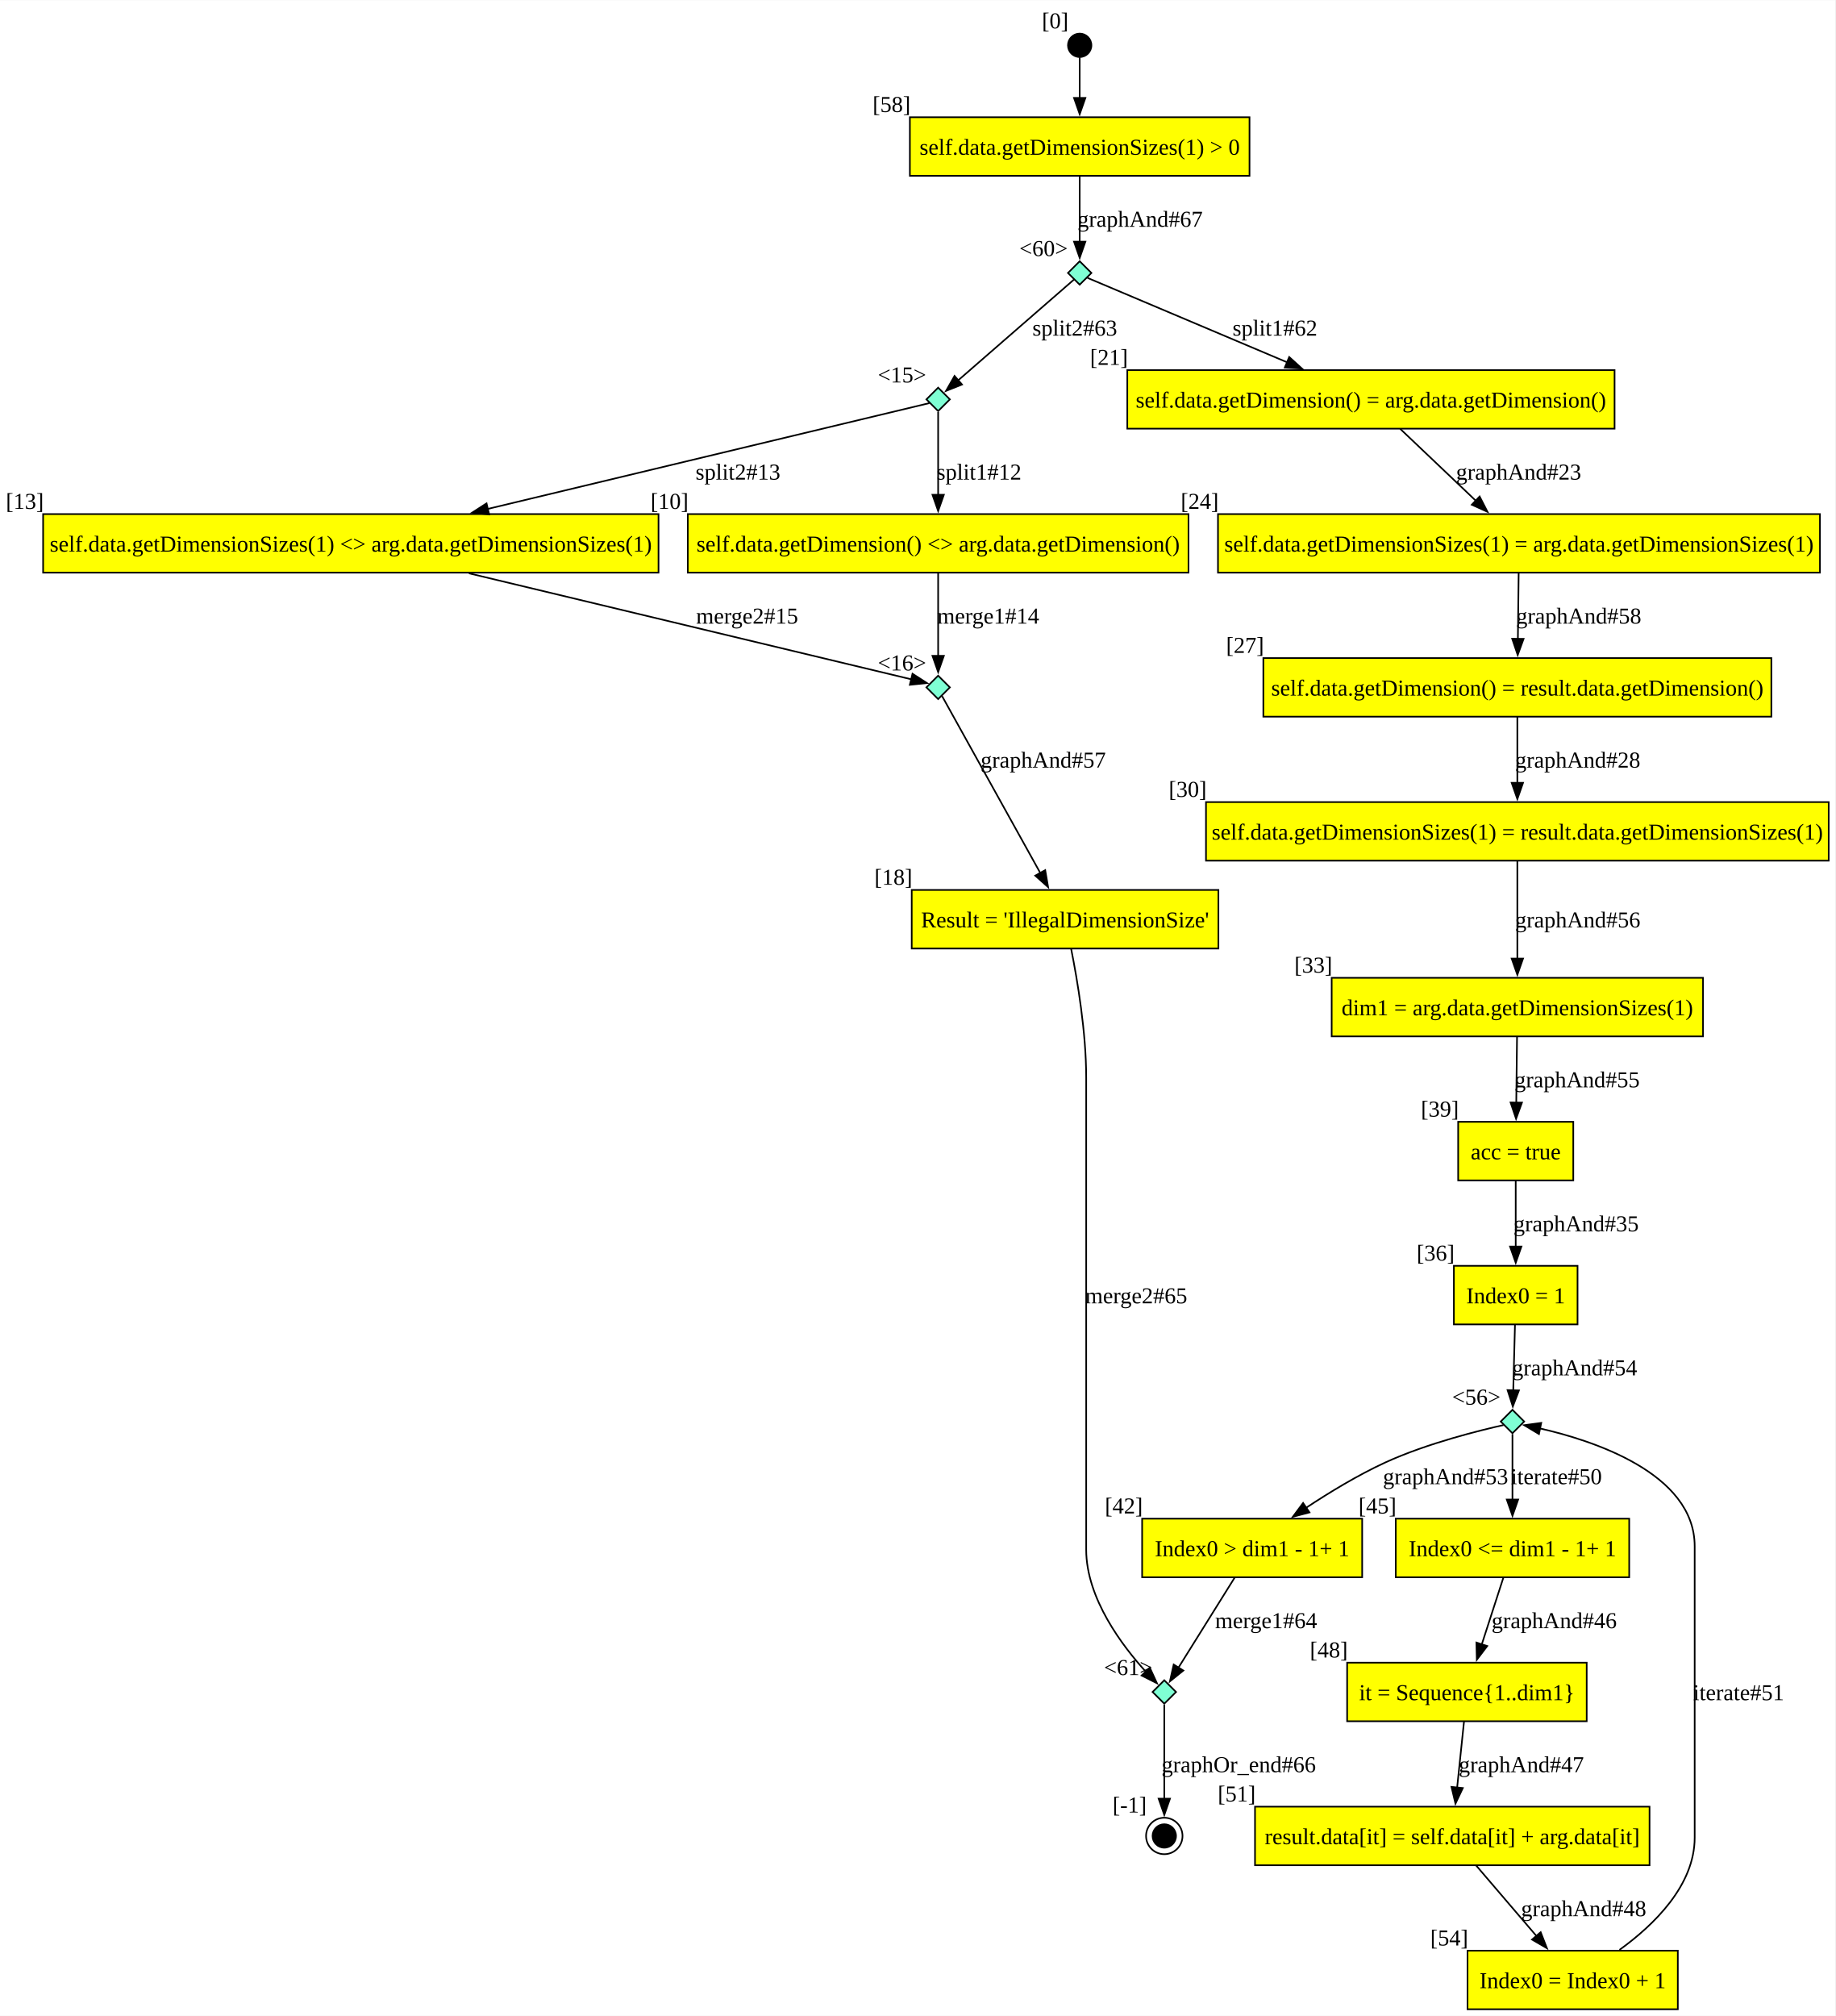
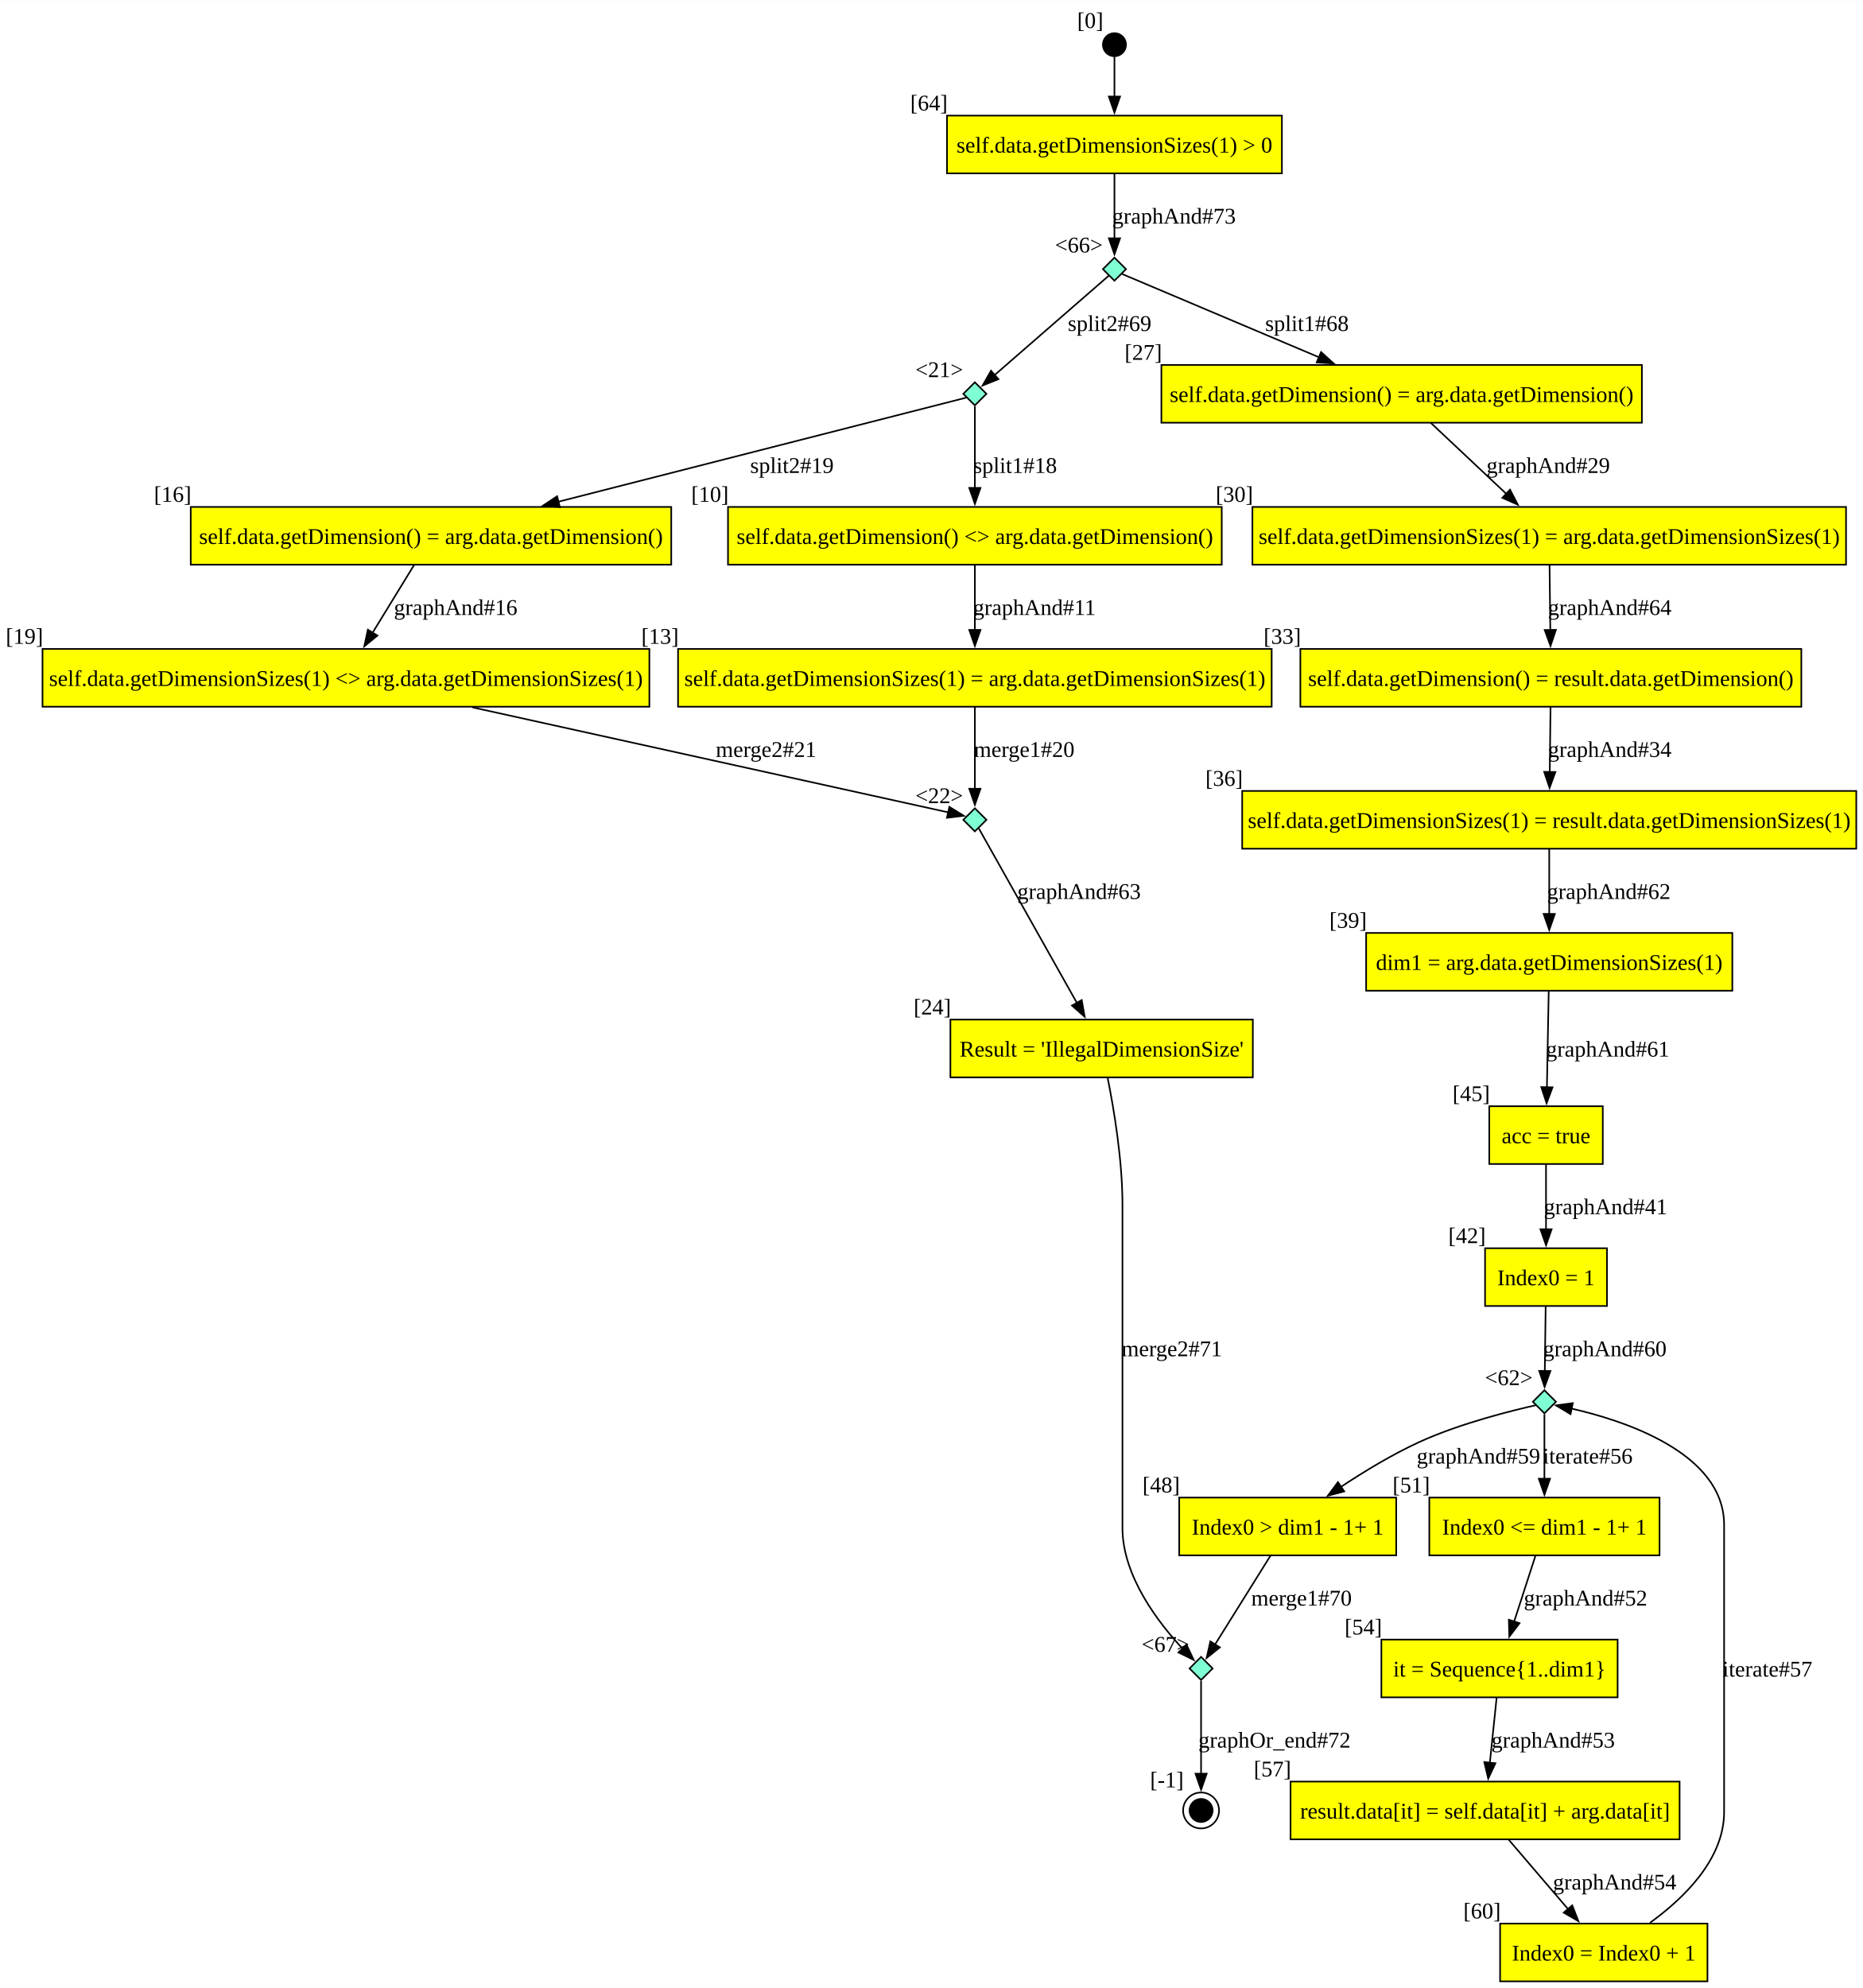
- <svg xmlns="http://www.w3.org/2000/svg" width="1128pt" height="1239pt" viewBox="0.00 0.00 1128.00 1238.70">
+ <svg xmlns="http://www.w3.org/2000/svg" width="1161pt" height="1239pt" viewBox="0.00 0.00 1161.00 1238.70">
  <g id="graph0" class="graph" transform="scale(1 1) rotate(0) translate(4 1234.7)">
-     <polygon fill="white" stroke="none" points="-4,4 -4,-1234.7 1124,-1234.7 1124,4 -4,4" />
+     <polygon fill="white" stroke="none" points="-4,4 -4,-1234.7 1157,-1234.7 1157,4 -4,4" />
    <g id="node1" class="node">
-       <polygon fill="yellow" stroke="black" points="1042.75,-633.9 814.5,-633.9 814.5,-597.9 1042.75,-597.9 1042.75,-633.9" />
-       <text text-anchor="middle" x="928.62" y="-610.85" font-family="Times New Roman,serif" font-size="14.00">dim1 = arg.data.getDimensionSizes(1)</text>
-       <text text-anchor="middle" x="803.25" y="-637.1" font-family="Times New Roman,serif" font-size="14.00">[33]</text>
+       <polygon fill="yellow" stroke="black" points="795,-1162.8 586.25,-1162.8 586.25,-1126.8 795,-1126.8 795,-1162.8" />
+       <text text-anchor="middle" x="690.62" y="-1139.75" font-family="Times New Roman,serif" font-size="14.00">self.data.getDimensionSizes(1) &gt; 0</text>
+       <text text-anchor="middle" x="575" y="-1166" font-family="Times New Roman,serif" font-size="14.00">[64]</text>
+     </g>
+     <g id="node2" class="node">
+       <polygon fill="aquamarine" stroke="black" points="690.62,-1074.3 683.42,-1067.1 690.62,-1059.9 697.83,-1067.1 690.62,-1074.3" />
+       <text text-anchor="middle" x="668.42" y="-1077.5" font-family="Times New Roman,serif" font-size="14.00">&lt;66&gt;</text>
+     </g>
+     <g id="edge8" class="edge">
+       <path fill="none" stroke="black" d="M690.62,-1126.62C690.62,-1114.58 690.62,-1098.5 690.62,-1086.25" />
+       <polygon fill="black" stroke="black" points="694.13,-1086.34 690.63,-1076.34 687.13,-1086.34 694.13,-1086.34" />
+       <text text-anchor="middle" x="727.75" y="-1095.5" font-family="Times New Roman,serif" font-size="14.00">graphAnd#73</text>
+     </g>
+     <g id="node8" class="node">
+       <polygon fill="aquamarine" stroke="black" points="603.62,-996.6 596.42,-989.4 603.62,-982.2 610.83,-989.4 603.62,-996.6" />
+       <text text-anchor="middle" x="581.42" y="-999.8" font-family="Times New Roman,serif" font-size="14.00">&lt;21&gt;</text>
+     </g>
+     <g id="edge4" class="edge">
+       <path fill="none" stroke="black" d="M687.32,-1063.22C675.69,-1053.11 636.26,-1018.8 615.95,-1001.12" />
+       <polygon fill="black" stroke="black" points="618.3,-998.53 608.46,-994.6 613.7,-1003.81 618.3,-998.53" />
+       <text text-anchor="middle" x="687.61" y="-1028.6" font-family="Times New Roman,serif" font-size="14.00">split2#69</text>
+     </g>
+     <g id="node12" class="node">
+       <polygon fill="yellow" stroke="black" points="1019.38,-1007.4 719.88,-1007.4 719.88,-971.4 1019.38,-971.4 1019.38,-1007.4" />
+       <text text-anchor="middle" x="869.62" y="-984.35" font-family="Times New Roman,serif" font-size="14.00">self.data.getDimension() = arg.data.getDimension()</text>
+       <text text-anchor="middle" x="708.62" y="-1010.6" font-family="Times New Roman,serif" font-size="14.00">[27]</text>
+     </g>
+     <g id="edge3" class="edge">
+       <path fill="none" stroke="black" d="M695.41,-1064.08C712.71,-1056.76 773.29,-1031.14 818.18,-1012.16" />
+       <polygon fill="black" stroke="black" points="819.4,-1015.44 827.25,-1008.32 816.68,-1008.99 819.4,-1015.44" />
+       <text text-anchor="middle" x="810.62" y="-1028.6" font-family="Times New Roman,serif" font-size="14.00">split1#68</text>
    </g>
    <g id="node3" class="node">
-       <polygon fill="yellow" stroke="black" points="963,-545.4 892.25,-545.4 892.25,-509.4 963,-509.4 963,-545.4" />
-       <text text-anchor="middle" x="927.62" y="-522.35" font-family="Times New Roman,serif" font-size="14.00">acc = true</text>
-       <text text-anchor="middle" x="881" y="-548.6" font-family="Times New Roman,serif" font-size="14.00">[39]</text>
+       <polygon fill="aquamarine" stroke="black" points="744.62,-202.2 737.42,-195 744.62,-187.8 751.83,-195 744.62,-202.2" />
+       <text text-anchor="middle" x="722.42" y="-205.4" font-family="Times New Roman,serif" font-size="14.00">&lt;67&gt;</text>
+     </g>
+     <g id="node11" class="node">
+       <ellipse fill="black" stroke="black" cx="744.62" cy="-106.5" rx="7.2" ry="7.2" />
+       <ellipse fill="none" stroke="black" cx="744.62" cy="-106.5" rx="11.2" ry="11.2" />
+       <text text-anchor="middle" x="723.3" y="-120.9" font-family="Times New Roman,serif" font-size="14.00">[-1]</text>
+     </g>
+     <g id="edge7" class="edge">
+       <path fill="none" stroke="black" d="M744.62,-187.21C744.62,-174.92 744.62,-148.49 744.62,-129.43" />
+       <polygon fill="black" stroke="black" points="748.13,-129.44 744.63,-119.44 741.13,-129.44 748.13,-129.44" />
+       <text text-anchor="middle" x="790.38" y="-145.7" font-family="Times New Roman,serif" font-size="14.00">graphOr_end#72</text>
+     </g>
+     <g id="node4" class="node">
+       <polygon fill="yellow" stroke="black" points="757.5,-918.9 449.75,-918.9 449.75,-882.9 757.5,-882.9 757.5,-918.9" />
+       <text text-anchor="middle" x="603.62" y="-895.85" font-family="Times New Roman,serif" font-size="14.00">self.data.getDimension() &lt;&gt; arg.data.getDimension()</text>
+       <text text-anchor="middle" x="438.5" y="-922.1" font-family="Times New Roman,serif" font-size="14.00">[10]</text>
+     </g>
+     <g id="node5" class="node">
+       <polygon fill="yellow" stroke="black" points="788.62,-830.4 418.62,-830.4 418.62,-794.4 788.62,-794.4 788.62,-830.4" />
+       <text text-anchor="middle" x="603.62" y="-807.35" font-family="Times New Roman,serif" font-size="14.00">self.data.getDimensionSizes(1) = arg.data.getDimensionSizes(1)</text>
+       <text text-anchor="middle" x="407.38" y="-833.6" font-family="Times New Roman,serif" font-size="14.00">[13]</text>
+     </g>
+     <g id="edge9" class="edge">
+       <path fill="none" stroke="black" d="M603.62,-882.81C603.62,-871.16 603.62,-855.45 603.62,-841.92" />
+       <polygon fill="black" stroke="black" points="607.13,-842.26 603.63,-832.26 600.13,-842.26 607.13,-842.26" />
+       <text text-anchor="middle" x="640.75" y="-851.6" font-family="Times New Roman,serif" font-size="14.00">graphAnd#11</text>
+     </g>
+     <g id="node9" class="node">
+       <polygon fill="aquamarine" stroke="black" points="603.62,-731.1 596.42,-723.9 603.62,-716.7 610.83,-723.9 603.62,-731.1" />
+       <text text-anchor="middle" x="581.42" y="-734.3" font-family="Times New Roman,serif" font-size="14.00">&lt;22&gt;</text>
+     </g>
+     <g id="edge13" class="edge">
+       <path fill="none" stroke="black" d="M603.62,-794.31C603.62,-779.54 603.62,-758.23 603.62,-743.13" />
+       <polygon fill="black" stroke="black" points="607.13,-743.29 603.63,-733.29 600.13,-743.29 607.13,-743.29" />
+       <text text-anchor="middle" x="634.38" y="-763.1" font-family="Times New Roman,serif" font-size="14.00">merge1#20</text>
+     </g>
+     <g id="node6" class="node">
+       <polygon fill="yellow" stroke="black" points="414.38,-918.9 114.88,-918.9 114.88,-882.9 414.38,-882.9 414.38,-918.9" />
+       <text text-anchor="middle" x="264.62" y="-895.85" font-family="Times New Roman,serif" font-size="14.00">self.data.getDimension() = arg.data.getDimension()</text>
+       <text text-anchor="middle" x="103.62" y="-922.1" font-family="Times New Roman,serif" font-size="14.00">[16]</text>
+     </g>
+     <g id="node7" class="node">
+       <polygon fill="yellow" stroke="black" points="400.75,-830.4 22.5,-830.4 22.5,-794.4 400.75,-794.4 400.75,-830.4" />
+       <text text-anchor="middle" x="211.62" y="-807.35" font-family="Times New Roman,serif" font-size="14.00">self.data.getDimensionSizes(1) &lt;&gt; arg.data.getDimensionSizes(1)</text>
+       <text text-anchor="middle" x="11.25" y="-833.6" font-family="Times New Roman,serif" font-size="14.00">[19]</text>
+     </g>
+     <g id="edge10" class="edge">
+       <path fill="none" stroke="black" d="M254.15,-882.81C246.73,-870.69 236.61,-854.17 228.1,-840.29" />
+       <polygon fill="black" stroke="black" points="231.26,-838.74 223.05,-832.04 225.29,-842.4 231.26,-838.74" />
+       <text text-anchor="middle" x="280" y="-851.6" font-family="Times New Roman,serif" font-size="14.00">graphAnd#16</text>
+     </g>
+     <g id="edge14" class="edge">
+       <path fill="none" stroke="black" d="M290.48,-794C385.1,-773.12 537.24,-739.55 587.17,-728.53" />
+       <polygon fill="black" stroke="black" points="587.72,-731.99 596.73,-726.42 586.21,-725.16 587.72,-731.99" />
+       <text text-anchor="middle" x="473.49" y="-763.1" font-family="Times New Roman,serif" font-size="14.00">merge2#21</text>
+     </g>
+     <g id="edge11" class="edge">
+       <path fill="none" stroke="black" d="M603.62,-981.61C603.62,-970.75 603.62,-948.85 603.62,-930.75" />
+       <polygon fill="black" stroke="black" points="607.13,-930.79 603.63,-920.79 600.13,-930.79 607.13,-930.79" />
+       <text text-anchor="middle" x="628.75" y="-940.1" font-family="Times New Roman,serif" font-size="14.00">split1#18</text>
+     </g>
+     <g id="edge12" class="edge">
+       <path fill="none" stroke="black" d="M598.3,-987.04C569.8,-979.77 433.22,-944.92 343.87,-922.12" />
+       <polygon fill="black" stroke="black" points="344.97,-918.79 334.42,-919.71 343.24,-925.57 344.97,-918.79" />
+       <text text-anchor="middle" x="489.61" y="-940.1" font-family="Times New Roman,serif" font-size="14.00">split2#19</text>
+     </g>
+     <g id="node10" class="node">
+       <polygon fill="yellow" stroke="black" points="776.88,-599.4 588.38,-599.4 588.38,-563.4 776.88,-563.4 776.88,-599.4" />
+       <text text-anchor="middle" x="682.62" y="-576.35" font-family="Times New Roman,serif" font-size="14.00">Result = 'IllegalDimensionSize'</text>
+       <text text-anchor="middle" x="577.12" y="-602.6" font-family="Times New Roman,serif" font-size="14.00">[24]</text>
+     </g>
+     <g id="edge27" class="edge">
+       <path fill="none" stroke="black" d="M606.08,-718.54C615.19,-702.34 647.58,-644.73 667.19,-609.85" />
+       <polygon fill="black" stroke="black" points="670.23,-611.58 672.08,-601.15 664.13,-608.15 670.23,-611.58" />
+       <text text-anchor="middle" x="668.56" y="-674.6" font-family="Times New Roman,serif" font-size="14.00">graphAnd#63</text>
+     </g>
+     <g id="edge6" class="edge">
+       <path fill="none" stroke="black" d="M686.39,-563.11C690.22,-543.91 695.62,-511.97 695.62,-484.15 695.62,-484.15 695.62,-484.15 695.62,-282.5 695.62,-252.2 718.67,-222.78 733.15,-207.28" />
+       <polygon fill="black" stroke="black" points="735.5,-209.89 740.04,-200.31 730.52,-204.97 735.5,-209.89" />
+       <text text-anchor="middle" x="726.38" y="-389.6" font-family="Times New Roman,serif" font-size="14.00">merge2#71</text>
+     </g>
+     <g id="node13" class="node">
+       <polygon fill="yellow" stroke="black" points="1146.62,-918.9 776.62,-918.9 776.62,-882.9 1146.62,-882.9 1146.62,-918.9" />
+       <text text-anchor="middle" x="961.62" y="-895.85" font-family="Times New Roman,serif" font-size="14.00">self.data.getDimensionSizes(1) = arg.data.getDimensionSizes(1)</text>
+       <text text-anchor="middle" x="765.38" y="-922.1" font-family="Times New Roman,serif" font-size="14.00">[30]</text>
+     </g>
+     <g id="edge15" class="edge">
+       <path fill="none" stroke="black" d="M887.8,-971.31C901.32,-958.6 919.98,-941.06 935.15,-926.79" />
+       <polygon fill="black" stroke="black" points="937.18,-929.69 942.07,-920.29 932.39,-924.59 937.18,-929.69" />
+       <text text-anchor="middle" x="960.99" y="-940.1" font-family="Times New Roman,serif" font-size="14.00">graphAnd#29</text>
+     </g>
+     <g id="node14" class="node">
+       <polygon fill="yellow" stroke="black" points="1118.75,-830.4 806.5,-830.4 806.5,-794.4 1118.75,-794.4 1118.75,-830.4" />
+       <text text-anchor="middle" x="962.62" y="-807.35" font-family="Times New Roman,serif" font-size="14.00">self.data.getDimension() = result.data.getDimension()</text>
+       <text text-anchor="middle" x="795.25" y="-833.6" font-family="Times New Roman,serif" font-size="14.00">[33]</text>
+     </g>
+     <g id="edge1" class="edge">
+       <path fill="none" stroke="black" d="M961.82,-882.81C961.96,-871.16 962.14,-855.45 962.3,-841.92" />
+       <polygon fill="black" stroke="black" points="965.79,-842.3 962.41,-832.26 958.79,-842.22 965.79,-842.3" />
+       <text text-anchor="middle" x="999.34" y="-851.6" font-family="Times New Roman,serif" font-size="14.00">graphAnd#64</text>
+     </g>
+     <g id="node15" class="node">
+       <polygon fill="yellow" stroke="black" points="1153,-741.9 770.25,-741.9 770.25,-705.9 1153,-705.9 1153,-741.9" />
+       <text text-anchor="middle" x="961.62" y="-718.85" font-family="Times New Roman,serif" font-size="14.00">self.data.getDimensionSizes(1) = result.data.getDimensionSizes(1)</text>
+       <text text-anchor="middle" x="759" y="-745.1" font-family="Times New Roman,serif" font-size="14.00">[36]</text>
+     </g>
+     <g id="edge16" class="edge">
+       <path fill="none" stroke="black" d="M962.43,-794.31C962.29,-782.66 962.11,-766.95 961.95,-753.42" />
+       <polygon fill="black" stroke="black" points="965.46,-753.72 961.84,-743.76 958.46,-753.8 965.46,-753.72" />
+       <text text-anchor="middle" x="999.34" y="-763.1" font-family="Times New Roman,serif" font-size="14.00">graphAnd#34</text>
+     </g>
+     <g id="node16" class="node">
+       <polygon fill="yellow" stroke="black" points="1075.75,-653.4 847.5,-653.4 847.5,-617.4 1075.75,-617.4 1075.75,-653.4" />
+       <text text-anchor="middle" x="961.62" y="-630.35" font-family="Times New Roman,serif" font-size="14.00">dim1 = arg.data.getDimensionSizes(1)</text>
+       <text text-anchor="middle" x="836.25" y="-656.6" font-family="Times New Roman,serif" font-size="14.00">[39]</text>
+     </g>
+     <g id="edge26" class="edge">
+       <path fill="none" stroke="black" d="M961.62,-705.81C961.62,-694.16 961.62,-678.45 961.62,-664.92" />
+       <polygon fill="black" stroke="black" points="965.13,-665.26 961.63,-655.26 958.13,-665.26 965.13,-665.26" />
+       <text text-anchor="middle" x="998.75" y="-674.6" font-family="Times New Roman,serif" font-size="14.00">graphAnd#62</text>
+     </g>
+     <g id="node18" class="node">
+       <polygon fill="yellow" stroke="black" points="995,-545.4 924.25,-545.4 924.25,-509.4 995,-509.4 995,-545.4" />
+       <text text-anchor="middle" x="959.62" y="-522.35" font-family="Times New Roman,serif" font-size="14.00">acc = true</text>
+       <text text-anchor="middle" x="913" y="-548.6" font-family="Times New Roman,serif" font-size="14.00">[45]</text>
+     </g>
+     <g id="edge25" class="edge">
+       <path fill="none" stroke="black" d="M961.3,-617.37C961,-601.16 960.53,-576.46 960.17,-557.19" />
+       <polygon fill="black" stroke="black" points="963.67,-557.19 959.98,-547.25 956.67,-557.32 963.67,-557.19" />
+       <text text-anchor="middle" x="998.05" y="-576.35" font-family="Times New Roman,serif" font-size="14.00">graphAnd#61</text>
+     </g>
+     <g id="node17" class="node">
+       <polygon fill="yellow" stroke="black" points="997.62,-456.9 921.62,-456.9 921.62,-420.9 997.62,-420.9 997.62,-456.9" />
+       <text text-anchor="middle" x="959.62" y="-433.85" font-family="Times New Roman,serif" font-size="14.00">Index0 = 1</text>
+       <text text-anchor="middle" x="910.38" y="-460.1" font-family="Times New Roman,serif" font-size="14.00">[42]</text>
+     </g>
+     <g id="node24" class="node">
+       <polygon fill="aquamarine" stroke="black" points="958.62,-368.4 951.42,-361.2 958.62,-354 965.83,-361.2 958.62,-368.4" />
+       <text text-anchor="middle" x="936.42" y="-371.6" font-family="Times New Roman,serif" font-size="14.00">&lt;62&gt;</text>
+     </g>
+     <g id="edge24" class="edge">
+       <path fill="none" stroke="black" d="M959.4,-420.72C959.24,-408.68 959.03,-392.6 958.86,-380.35" />
+       <polygon fill="black" stroke="black" points="962.37,-380.39 958.73,-370.44 955.37,-380.48 962.37,-380.39" />
+       <text text-anchor="middle" x="996.28" y="-389.6" font-family="Times New Roman,serif" font-size="14.00">graphAnd#60</text>
+     </g>
+     <g id="edge17" class="edge">
+       <path fill="none" stroke="black" d="M959.62,-509.31C959.62,-497.66 959.62,-481.95 959.62,-468.42" />
+       <polygon fill="black" stroke="black" points="963.13,-468.76 959.63,-458.76 956.13,-468.76 963.13,-468.76" />
+       <text text-anchor="middle" x="996.75" y="-478.1" font-family="Times New Roman,serif" font-size="14.00">graphAnd#41</text>
+     </g>
+     <g id="node19" class="node">
+       <polygon fill="yellow" stroke="black" points="866.25,-301.5 731,-301.5 731,-265.5 866.25,-265.5 866.25,-301.5" />
+       <text text-anchor="middle" x="798.62" y="-278.45" font-family="Times New Roman,serif" font-size="14.00">Index0 &gt; dim1 - 1+ 1</text>
+       <text text-anchor="middle" x="719.75" y="-304.7" font-family="Times New Roman,serif" font-size="14.00">[48]</text>
+     </g>
+     <g id="edge5" class="edge">
+       <path fill="none" stroke="black" d="M787.96,-265.41C777.77,-249.09 762.61,-224.81 753.18,-209.71" />
+       <polygon fill="black" stroke="black" points="756.34,-208.16 748.08,-201.53 750.4,-211.87 756.34,-208.16" />
+       <text text-anchor="middle" x="807.21" y="-234.2" font-family="Times New Roman,serif" font-size="14.00">merge1#70</text>
+     </g>
+     <g id="node20" class="node">
+       <polygon fill="yellow" stroke="black" points="1030.38,-301.5 886.88,-301.5 886.88,-265.5 1030.38,-265.5 1030.38,-301.5" />
+       <text text-anchor="middle" x="958.62" y="-278.45" font-family="Times New Roman,serif" font-size="14.00">Index0 &lt;= dim1 - 1+ 1</text>
+       <text text-anchor="middle" x="875.62" y="-304.7" font-family="Times New Roman,serif" font-size="14.00">[51]</text>
+     </g>
+     <g id="node21" class="node">
+       <polygon fill="yellow" stroke="black" points="1004.25,-213 857,-213 857,-177 1004.25,-177 1004.25,-213" />
+       <text text-anchor="middle" x="930.62" y="-189.95" font-family="Times New Roman,serif" font-size="14.00">it = Sequence{1..dim1}</text>
+       <text text-anchor="middle" x="845.75" y="-216.2" font-family="Times New Roman,serif" font-size="14.00">[54]</text>
+     </g>
+     <g id="edge18" class="edge">
+       <path fill="none" stroke="black" d="M953.09,-265.41C949.28,-253.64 944.13,-237.73 939.72,-224.11" />
+       <polygon fill="black" stroke="black" points="943.12,-223.23 936.71,-214.79 936.46,-225.38 943.12,-223.23" />
+       <text text-anchor="middle" x="984.26" y="-234.2" font-family="Times New Roman,serif" font-size="14.00">graphAnd#52</text>
+     </g>
+     <g id="node22" class="node">
+       <polygon fill="yellow" stroke="black" points="1042.88,-124.5 800.38,-124.5 800.38,-88.5 1042.88,-88.5 1042.88,-124.5" />
+       <text text-anchor="middle" x="921.62" y="-101.45" font-family="Times New Roman,serif" font-size="14.00">result.data[it] = self.data[it] + arg.data[it]</text>
+       <text text-anchor="middle" x="789.12" y="-127.7" font-family="Times New Roman,serif" font-size="14.00">[57]</text>
    </g>
    <g id="edge19" class="edge">
-       <path fill="none" stroke="black" d="M928.43,-597.81C928.29,-586.16 928.11,-570.45 927.95,-556.92" />
-       <polygon fill="black" stroke="black" points="931.46,-557.22 927.84,-547.26 924.46,-557.3 931.46,-557.22" />
-       <text text-anchor="middle" x="965.34" y="-566.6" font-family="Times New Roman,serif" font-size="14.00">graphAnd#55</text>
-     </g>
-     <g id="node2" class="node">
-       <polygon fill="yellow" stroke="black" points="965.62,-456.9 889.62,-456.9 889.62,-420.9 965.62,-420.9 965.62,-456.9" />
-       <text text-anchor="middle" x="927.62" y="-433.85" font-family="Times New Roman,serif" font-size="14.00">Index0 = 1</text>
-       <text text-anchor="middle" x="878.38" y="-460.1" font-family="Times New Roman,serif" font-size="14.00">[36]</text>
-     </g>
-     <g id="node17" class="node">
-       <polygon fill="aquamarine" stroke="black" points="925.62,-368.4 918.42,-361.2 925.62,-354 932.83,-361.2 925.62,-368.4" />
-       <text text-anchor="middle" x="903.42" y="-371.6" font-family="Times New Roman,serif" font-size="14.00">&lt;56&gt;</text>
-     </g>
-     <g id="edge18" class="edge">
-       <path fill="none" stroke="black" d="M927.17,-420.72C926.85,-408.68 926.43,-392.6 926.1,-380.35" />
-       <polygon fill="black" stroke="black" points="929.61,-380.34 925.84,-370.44 922.61,-380.52 929.61,-380.34" />
-       <text text-anchor="middle" x="963.81" y="-389.6" font-family="Times New Roman,serif" font-size="14.00">graphAnd#54</text>
-     </g>
-     <g id="edge11" class="edge">
-       <path fill="none" stroke="black" d="M927.62,-509.31C927.62,-497.66 927.62,-481.95 927.62,-468.42" />
-       <polygon fill="black" stroke="black" points="931.13,-468.76 927.63,-458.76 924.13,-468.76 931.13,-468.76" />
-       <text text-anchor="middle" x="964.75" y="-478.1" font-family="Times New Roman,serif" font-size="14.00">graphAnd#35</text>
-     </g>
-     <g id="node4" class="node">
-       <polygon fill="yellow" stroke="black" points="833.25,-301.5 698,-301.5 698,-265.5 833.25,-265.5 833.25,-301.5" />
-       <text text-anchor="middle" x="765.62" y="-278.45" font-family="Times New Roman,serif" font-size="14.00">Index0 &gt; dim1 - 1+ 1</text>
-       <text text-anchor="middle" x="686.75" y="-304.7" font-family="Times New Roman,serif" font-size="14.00">[42]</text>
-     </g>
-     <g id="node22" class="node">
-       <polygon fill="aquamarine" stroke="black" points="711.62,-202.2 704.42,-195 711.62,-187.8 718.83,-195 711.62,-202.2" />
-       <text text-anchor="middle" x="689.42" y="-205.4" font-family="Times New Roman,serif" font-size="14.00">&lt;61&gt;</text>
-     </g>
-     <g id="edge1" class="edge">
-       <path fill="none" stroke="black" d="M754.96,-265.41C744.77,-249.09 729.61,-224.81 720.18,-209.71" />
-       <polygon fill="black" stroke="black" points="723.34,-208.16 715.08,-201.53 717.4,-211.87 723.34,-208.16" />
-       <text text-anchor="middle" x="774.21" y="-234.2" font-family="Times New Roman,serif" font-size="14.00">merge1#64</text>
-     </g>
-     <g id="node5" class="node">
-       <polygon fill="yellow" stroke="black" points="726.5,-918.9 418.75,-918.9 418.75,-882.9 726.5,-882.9 726.5,-918.9" />
-       <text text-anchor="middle" x="572.62" y="-895.85" font-family="Times New Roman,serif" font-size="14.00">self.data.getDimension() &lt;&gt; arg.data.getDimension()</text>
-       <text text-anchor="middle" x="407.5" y="-922.1" font-family="Times New Roman,serif" font-size="14.00">[10]</text>
-     </g>
-     <g id="node10" class="node">
-       <polygon fill="aquamarine" stroke="black" points="572.62,-819.6 565.42,-812.4 572.62,-805.2 579.83,-812.4 572.62,-819.6" />
-       <text text-anchor="middle" x="550.42" y="-822.8" font-family="Times New Roman,serif" font-size="14.00">&lt;16&gt;</text>
-     </g>
-     <g id="edge7" class="edge">
-       <path fill="none" stroke="black" d="M572.62,-882.81C572.62,-868.04 572.62,-846.73 572.62,-831.63" />
-       <polygon fill="black" stroke="black" points="576.13,-831.79 572.63,-821.79 569.13,-831.79 576.13,-831.79" />
-       <text text-anchor="middle" x="603.38" y="-851.6" font-family="Times New Roman,serif" font-size="14.00">merge1#14</text>
-     </g>
-     <g id="node6" class="node">
-       <polygon fill="yellow" stroke="black" points="997.38,-301.5 853.88,-301.5 853.88,-265.5 997.38,-265.5 997.38,-301.5" />
-       <text text-anchor="middle" x="925.62" y="-278.45" font-family="Times New Roman,serif" font-size="14.00">Index0 &lt;= dim1 - 1+ 1</text>
-       <text text-anchor="middle" x="842.62" y="-304.7" font-family="Times New Roman,serif" font-size="14.00">[45]</text>
-     </g>
-     <g id="node9" class="node">
-       <polygon fill="yellow" stroke="black" points="971.25,-213 824,-213 824,-177 971.25,-177 971.25,-213" />
-       <text text-anchor="middle" x="897.62" y="-189.95" font-family="Times New Roman,serif" font-size="14.00">it = Sequence{1..dim1}</text>
-       <text text-anchor="middle" x="812.75" y="-216.2" font-family="Times New Roman,serif" font-size="14.00">[48]</text>
-     </g>
-     <g id="edge12" class="edge">
-       <path fill="none" stroke="black" d="M920.09,-265.41C916.28,-253.64 911.13,-237.73 906.72,-224.11" />
-       <polygon fill="black" stroke="black" points="910.12,-223.23 903.71,-214.79 903.46,-225.38 910.12,-223.23" />
-       <text text-anchor="middle" x="951.26" y="-234.2" font-family="Times New Roman,serif" font-size="14.00">graphAnd#46</text>
-     </g>
-     <g id="node7" class="node">
-       <polygon fill="yellow" stroke="black" points="400.75,-918.9 22.5,-918.9 22.5,-882.9 400.75,-882.9 400.75,-918.9" />
-       <text text-anchor="middle" x="211.62" y="-895.85" font-family="Times New Roman,serif" font-size="14.00">self.data.getDimensionSizes(1) &lt;&gt; arg.data.getDimensionSizes(1)</text>
-       <text text-anchor="middle" x="11.25" y="-922.1" font-family="Times New Roman,serif" font-size="14.00">[13]</text>
-     </g>
-     <g id="edge8" class="edge">
-       <path fill="none" stroke="black" d="M284.24,-882.5C370.63,-861.8 509.09,-828.62 556.27,-817.32" />
-       <polygon fill="black" stroke="black" points="556.86,-820.78 565.76,-815.04 555.22,-813.97 556.86,-820.78" />
-       <text text-anchor="middle" x="455.21" y="-851.6" font-family="Times New Roman,serif" font-size="14.00">merge2#15</text>
-     </g>
-     <g id="node8" class="node">
-       <polygon fill="aquamarine" stroke="black" points="572.62,-996.6 565.42,-989.4 572.62,-982.2 579.83,-989.4 572.62,-996.6" />
-       <text text-anchor="middle" x="550.42" y="-999.8" font-family="Times New Roman,serif" font-size="14.00">&lt;15&gt;</text>
-     </g>
-     <g id="edge5" class="edge">
-       <path fill="none" stroke="black" d="M572.62,-981.61C572.62,-970.75 572.62,-948.85 572.62,-930.75" />
-       <polygon fill="black" stroke="black" points="576.13,-930.79 572.63,-920.79 569.13,-930.79 576.13,-930.79" />
-       <text text-anchor="middle" x="597.75" y="-940.1" font-family="Times New Roman,serif" font-size="14.00">split1#12</text>
-     </g>
-     <g id="edge6" class="edge">
-       <path fill="none" stroke="black" d="M567.24,-987.11C537.5,-979.98 391.19,-944.92 295.74,-922.06" />
-       <polygon fill="black" stroke="black" points="296.67,-918.68 286.13,-919.75 295.04,-925.49 296.67,-918.68" />
-       <text text-anchor="middle" x="449.58" y="-940.1" font-family="Times New Roman,serif" font-size="14.00">split2#13</text>
-     </g>
-     <g id="node12" class="node">
-       <polygon fill="yellow" stroke="black" points="1009.88,-124.5 767.38,-124.5 767.38,-88.5 1009.88,-88.5 1009.88,-124.5" />
-       <text text-anchor="middle" x="888.62" y="-101.45" font-family="Times New Roman,serif" font-size="14.00">result.data[it] = self.data[it] + arg.data[it]</text>
-       <text text-anchor="middle" x="756.12" y="-127.7" font-family="Times New Roman,serif" font-size="14.00">[51]</text>
-     </g>
-     <g id="edge13" class="edge">
-       <path fill="none" stroke="black" d="M895.85,-176.91C894.63,-165.26 893,-149.55 891.59,-136.02" />
-       <polygon fill="black" stroke="black" points="895.1,-135.94 890.59,-126.36 888.14,-136.66 895.1,-135.94" />
-       <text text-anchor="middle" x="931.06" y="-145.7" font-family="Times New Roman,serif" font-size="14.00">graphAnd#47</text>
-     </g>
-     <g id="node11" class="node">
-       <polygon fill="yellow" stroke="black" points="744.88,-687.9 556.38,-687.9 556.38,-651.9 744.88,-651.9 744.88,-687.9" />
-       <text text-anchor="middle" x="650.62" y="-664.85" font-family="Times New Roman,serif" font-size="14.00">Result = 'IllegalDimensionSize'</text>
-       <text text-anchor="middle" x="545.12" y="-691.1" font-family="Times New Roman,serif" font-size="14.00">[18]</text>
+       <path fill="none" stroke="black" d="M928.85,-176.91C927.63,-165.26 926,-149.55 924.59,-136.02" />
+       <polygon fill="black" stroke="black" points="928.1,-135.94 923.59,-126.36 921.14,-136.66 928.1,-135.94" />
+       <text text-anchor="middle" x="964.06" y="-145.7" font-family="Times New Roman,serif" font-size="14.00">graphAnd#53</text>
+     </g>
+     <g id="node23" class="node">
+       <polygon fill="yellow" stroke="black" points="1060.25,-36 931,-36 931,0 1060.25,0 1060.25,-36" />
+       <text text-anchor="middle" x="995.62" y="-12.95" font-family="Times New Roman,serif" font-size="14.00">Index0 = Index0 + 1</text>
+       <text text-anchor="middle" x="919.75" y="-39.2" font-family="Times New Roman,serif" font-size="14.00">[60]</text>
+     </g>
+     <g id="edge20" class="edge">
+       <path fill="none" stroke="black" d="M936.25,-88.41C946.82,-76.05 961.3,-59.13 973.31,-45.08" />
+       <polygon fill="black" stroke="black" points="975.96,-47.37 979.8,-37.5 970.64,-42.82 975.96,-47.37" />
+       <text text-anchor="middle" x="1002.38" y="-57.2" font-family="Times New Roman,serif" font-size="14.00">graphAnd#54</text>
+     </g>
+     <g id="edge22" class="edge">
+       <path fill="none" stroke="black" d="M1024.41,-36.49C1045.56,-51.77 1070.62,-76.08 1070.62,-105.5 1070.62,-284.5 1070.62,-284.5 1070.62,-284.5 1070.62,-329.88 1006.72,-349.9 975.45,-356.97" />
+       <polygon fill="black" stroke="black" points="974.91,-353.51 965.82,-358.95 976.31,-360.37 974.91,-353.51" />
+       <text text-anchor="middle" x="1097.62" y="-189.95" font-family="Times New Roman,serif" font-size="14.00">iterate#57</text>
+     </g>
+     <g id="edge23" class="edge">
+       <path fill="none" stroke="black" d="M953.13,-359.03C940.1,-356.13 906.47,-348 880.38,-336 863.66,-328.31 846.26,-317.76 831.83,-308.2" />
+       <polygon fill="black" stroke="black" points="833.86,-305.35 823.62,-302.65 829.94,-311.15 833.86,-305.35" />
+       <text text-anchor="middle" x="917.5" y="-322.7" font-family="Times New Roman,serif" font-size="14.00">graphAnd#59</text>
    </g>
    <g id="edge21" class="edge">
-       <path fill="none" stroke="black" d="M575.04,-807.04C584.04,-790.84 616.02,-733.23 635.39,-698.35" />
-       <polygon fill="black" stroke="black" points="638.42,-700.09 640.21,-689.65 632.3,-696.7 638.42,-700.09" />
-       <text text-anchor="middle" x="637.21" y="-763.1" font-family="Times New Roman,serif" font-size="14.00">graphAnd#57</text>
+       <path fill="none" stroke="black" d="M958.62,-353.48C958.62,-344.4 958.62,-327.65 958.62,-312.93" />
+       <polygon fill="black" stroke="black" points="962.13,-313.26 958.63,-303.26 955.13,-313.26 962.13,-313.26" />
+       <text text-anchor="middle" x="985.62" y="-322.7" font-family="Times New Roman,serif" font-size="14.00">iterate#56</text>
+     </g>
+     <g id="node25" class="node">
+       <ellipse fill="black" stroke="black" cx="690.62" cy="-1207" rx="7.2" ry="7.2" />
+       <text text-anchor="middle" x="675.55" y="-1217.4" font-family="Times New Roman,serif" font-size="14.00">[0]</text>
    </g>
    <g id="edge2" class="edge">
-       <path fill="none" stroke="black" d="M654.39,-651.61C658.22,-632.41 663.62,-600.47 663.62,-572.65 663.62,-572.65 663.62,-572.65 663.62,-282.5 663.62,-252.35 686.2,-222.88 700.38,-207.33" />
-       <polygon fill="black" stroke="black" points="702.7,-209.97 707.12,-200.34 697.66,-205.11 702.7,-209.97" />
-       <text text-anchor="middle" x="694.38" y="-433.85" font-family="Times New Roman,serif" font-size="14.00">merge2#65</text>
-     </g>
-     <g id="node15" class="node">
-       <polygon fill="yellow" stroke="black" points="1027.25,-36 898,-36 898,0 1027.25,0 1027.25,-36" />
-       <text text-anchor="middle" x="962.62" y="-12.95" font-family="Times New Roman,serif" font-size="14.00">Index0 = Index0 + 1</text>
-       <text text-anchor="middle" x="886.75" y="-39.2" font-family="Times New Roman,serif" font-size="14.00">[54]</text>
-     </g>
-     <g id="edge14" class="edge">
-       <path fill="none" stroke="black" d="M903.25,-88.41C913.82,-76.05 928.3,-59.13 940.31,-45.08" />
-       <polygon fill="black" stroke="black" points="942.96,-47.37 946.8,-37.5 937.64,-42.82 942.96,-47.37" />
-       <text text-anchor="middle" x="969.38" y="-57.2" font-family="Times New Roman,serif" font-size="14.00">graphAnd#48</text>
-     </g>
-     <g id="node13" class="node">
-       <ellipse fill="black" stroke="black" cx="711.62" cy="-106.5" rx="7.2" ry="7.2" />
-       <ellipse fill="none" stroke="black" cx="711.62" cy="-106.5" rx="11.2" ry="11.2" />
-       <text text-anchor="middle" x="690.3" y="-120.9" font-family="Times New Roman,serif" font-size="14.00">[-1]</text>
-     </g>
-     <g id="node14" class="node">
-       <polygon fill="yellow" stroke="black" points="988.38,-1007.4 688.88,-1007.4 688.88,-971.4 988.38,-971.4 988.38,-1007.4" />
-       <text text-anchor="middle" x="838.62" y="-984.35" font-family="Times New Roman,serif" font-size="14.00">self.data.getDimension() = arg.data.getDimension()</text>
-       <text text-anchor="middle" x="677.62" y="-1010.6" font-family="Times New Roman,serif" font-size="14.00">[21]</text>
-     </g>
-     <g id="node16" class="node">
-       <polygon fill="yellow" stroke="black" points="1114.62,-918.9 744.62,-918.9 744.62,-882.9 1114.62,-882.9 1114.62,-918.9" />
-       <text text-anchor="middle" x="929.62" y="-895.85" font-family="Times New Roman,serif" font-size="14.00">self.data.getDimensionSizes(1) = arg.data.getDimensionSizes(1)</text>
-       <text text-anchor="middle" x="733.38" y="-922.1" font-family="Times New Roman,serif" font-size="14.00">[24]</text>
-     </g>
-     <g id="edge9" class="edge">
-       <path fill="none" stroke="black" d="M856.6,-971.31C869.98,-958.6 888.43,-941.06 903.44,-926.79" />
-       <polygon fill="black" stroke="black" points="905.44,-929.72 910.28,-920.29 900.62,-924.65 905.44,-929.72" />
-       <text text-anchor="middle" x="929.4" y="-940.1" font-family="Times New Roman,serif" font-size="14.00">graphAnd#23</text>
-     </g>
-     <g id="edge16" class="edge">
-       <path fill="none" stroke="black" d="M991.41,-36.49C1012.56,-51.77 1037.62,-76.08 1037.62,-105.5 1037.62,-284.5 1037.62,-284.5 1037.62,-284.5 1037.62,-329.88 973.72,-349.9 942.45,-356.97" />
-       <polygon fill="black" stroke="black" points="941.91,-353.51 932.82,-358.95 943.31,-360.37 941.91,-353.51" />
-       <text text-anchor="middle" x="1064.62" y="-189.95" font-family="Times New Roman,serif" font-size="14.00">iterate#51</text>
-     </g>
-     <g id="node20" class="node">
-       <polygon fill="yellow" stroke="black" points="1084.75,-830.4 772.5,-830.4 772.5,-794.4 1084.75,-794.4 1084.75,-830.4" />
-       <text text-anchor="middle" x="928.62" y="-807.35" font-family="Times New Roman,serif" font-size="14.00">self.data.getDimension() = result.data.getDimension()</text>
-       <text text-anchor="middle" x="761.25" y="-833.6" font-family="Times New Roman,serif" font-size="14.00">[27]</text>
-     </g>
-     <g id="edge22" class="edge">
-       <path fill="none" stroke="black" d="M929.43,-882.81C929.29,-871.16 929.11,-855.45 928.95,-841.92" />
-       <polygon fill="black" stroke="black" points="932.46,-842.22 928.84,-832.26 925.46,-842.3 932.46,-842.22" />
-       <text text-anchor="middle" x="966.34" y="-851.6" font-family="Times New Roman,serif" font-size="14.00">graphAnd#58</text>
-     </g>
-     <g id="edge17" class="edge">
-       <path fill="none" stroke="black" d="M920.13,-359.03C907.1,-356.13 873.47,-348 847.38,-336 830.66,-328.31 813.26,-317.76 798.83,-308.2" />
-       <polygon fill="black" stroke="black" points="800.86,-305.35 790.62,-302.65 796.94,-311.15 800.86,-305.35" />
-       <text text-anchor="middle" x="884.5" y="-322.7" font-family="Times New Roman,serif" font-size="14.00">graphAnd#53</text>
-     </g>
-     <g id="edge15" class="edge">
-       <path fill="none" stroke="black" d="M925.62,-353.48C925.62,-344.4 925.62,-327.65 925.62,-312.93" />
-       <polygon fill="black" stroke="black" points="929.13,-313.26 925.63,-303.26 922.13,-313.26 929.13,-313.26" />
-       <text text-anchor="middle" x="952.62" y="-322.7" font-family="Times New Roman,serif" font-size="14.00">iterate#50</text>
-     </g>
-     <g id="node18" class="node">
-       <ellipse fill="black" stroke="black" cx="659.62" cy="-1207" rx="7.2" ry="7.2" />
-       <text text-anchor="middle" x="644.55" y="-1217.4" font-family="Times New Roman,serif" font-size="14.00">[0]</text>
-     </g>
-     <g id="node19" class="node">
-       <polygon fill="yellow" stroke="black" points="764,-1162.8 555.25,-1162.8 555.25,-1126.8 764,-1126.8 764,-1162.8" />
-       <text text-anchor="middle" x="659.62" y="-1139.75" font-family="Times New Roman,serif" font-size="14.00">self.data.getDimensionSizes(1) &gt; 0</text>
-       <text text-anchor="middle" x="544" y="-1166" font-family="Times New Roman,serif" font-size="14.00">[58]</text>
-     </g>
-     <g id="edge23" class="edge">
-       <path fill="none" stroke="black" d="M659.62,-1199.56C659.62,-1193.5 659.62,-1183.99 659.62,-1174.64" />
-       <polygon fill="black" stroke="black" points="663.13,-1174.68 659.63,-1164.68 656.13,-1174.68 663.13,-1174.68" />
-     </g>
-     <g id="node21" class="node">
-       <polygon fill="aquamarine" stroke="black" points="659.62,-1074.3 652.42,-1067.1 659.62,-1059.9 666.83,-1067.1 659.62,-1074.3" />
-       <text text-anchor="middle" x="637.42" y="-1077.5" font-family="Times New Roman,serif" font-size="14.00">&lt;60&gt;</text>
-     </g>
-     <g id="edge4" class="edge">
-       <path fill="none" stroke="black" d="M659.62,-1126.62C659.62,-1114.58 659.62,-1098.5 659.62,-1086.25" />
-       <polygon fill="black" stroke="black" points="663.13,-1086.34 659.63,-1076.34 656.13,-1086.34 663.13,-1086.34" />
-       <text text-anchor="middle" x="696.75" y="-1095.5" font-family="Times New Roman,serif" font-size="14.00">graphAnd#67</text>
-     </g>
-     <g id="node23" class="node">
-       <polygon fill="yellow" stroke="black" points="1120,-741.9 737.25,-741.9 737.25,-705.9 1120,-705.9 1120,-741.9" />
-       <text text-anchor="middle" x="928.62" y="-718.85" font-family="Times New Roman,serif" font-size="14.00">self.data.getDimensionSizes(1) = result.data.getDimensionSizes(1)</text>
-       <text text-anchor="middle" x="726" y="-745.1" font-family="Times New Roman,serif" font-size="14.00">[30]</text>
-     </g>
-     <g id="edge10" class="edge">
-       <path fill="none" stroke="black" d="M928.62,-794.31C928.62,-782.66 928.62,-766.95 928.62,-753.42" />
-       <polygon fill="black" stroke="black" points="932.13,-753.76 928.63,-743.76 925.13,-753.76 932.13,-753.76" />
-       <text text-anchor="middle" x="965.75" y="-763.1" font-family="Times New Roman,serif" font-size="14.00">graphAnd#28</text>
-     </g>
-     <g id="edge25" class="edge">
-       <path fill="none" stroke="black" d="M656.32,-1063.22C644.69,-1053.11 605.26,-1018.8 584.95,-1001.12" />
-       <polygon fill="black" stroke="black" points="587.3,-998.53 577.46,-994.6 582.7,-1003.81 587.3,-998.53" />
-       <text text-anchor="middle" x="656.61" y="-1028.6" font-family="Times New Roman,serif" font-size="14.00">split2#63</text>
-     </g>
-     <g id="edge24" class="edge">
-       <path fill="none" stroke="black" d="M664.41,-1064.08C681.71,-1056.76 742.29,-1031.14 787.18,-1012.16" />
-       <polygon fill="black" stroke="black" points="788.4,-1015.44 796.25,-1008.32 785.68,-1008.99 788.4,-1015.44" />
-       <text text-anchor="middle" x="779.62" y="-1028.6" font-family="Times New Roman,serif" font-size="14.00">split1#62</text>
-     </g>
-     <g id="edge3" class="edge">
-       <path fill="none" stroke="black" d="M711.62,-187.21C711.62,-174.92 711.62,-148.49 711.62,-129.43" />
-       <polygon fill="black" stroke="black" points="715.13,-129.44 711.63,-119.44 708.13,-129.44 715.13,-129.44" />
-       <text text-anchor="middle" x="757.38" y="-145.7" font-family="Times New Roman,serif" font-size="14.00">graphOr_end#66</text>
-     </g>
-     <g id="edge20" class="edge">
-       <path fill="none" stroke="black" d="M928.62,-705.87C928.62,-689.66 928.62,-664.96 928.62,-645.69" />
-       <polygon fill="black" stroke="black" points="932.13,-645.75 928.63,-635.75 925.13,-645.75 932.13,-645.75" />
-       <text text-anchor="middle" x="965.75" y="-664.85" font-family="Times New Roman,serif" font-size="14.00">graphAnd#56</text>
+       <path fill="none" stroke="black" d="M690.62,-1199.56C690.62,-1193.5 690.62,-1183.99 690.62,-1174.64" />
+       <polygon fill="black" stroke="black" points="694.13,-1174.68 690.63,-1164.68 687.13,-1174.68 694.13,-1174.68" />
    </g>
  </g>
</svg>
